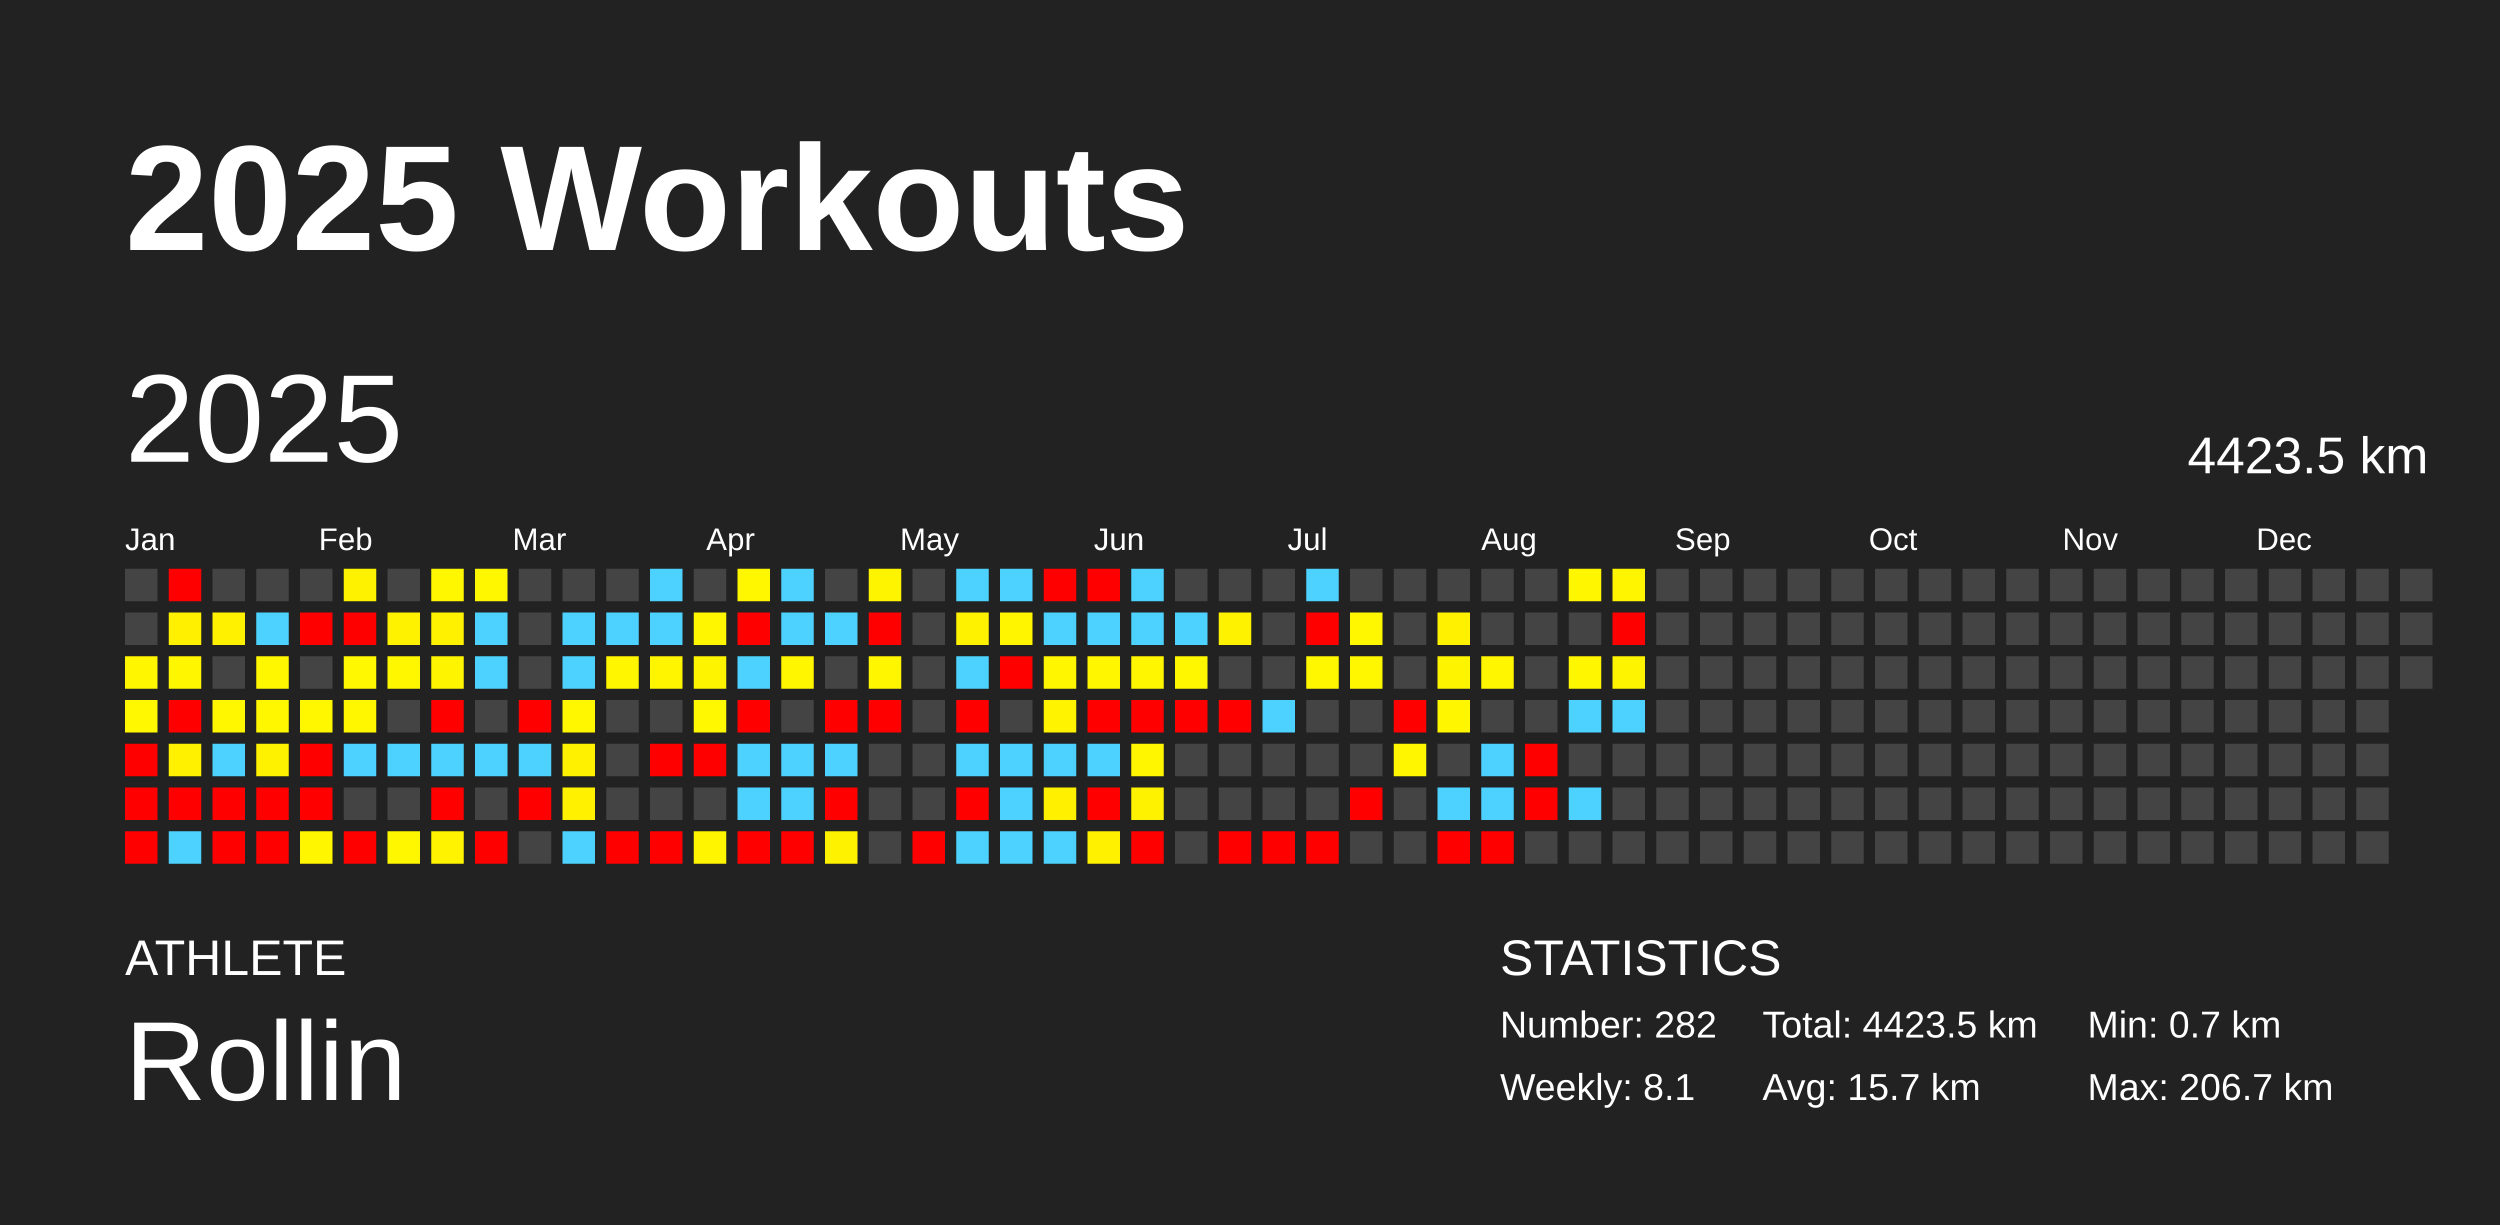
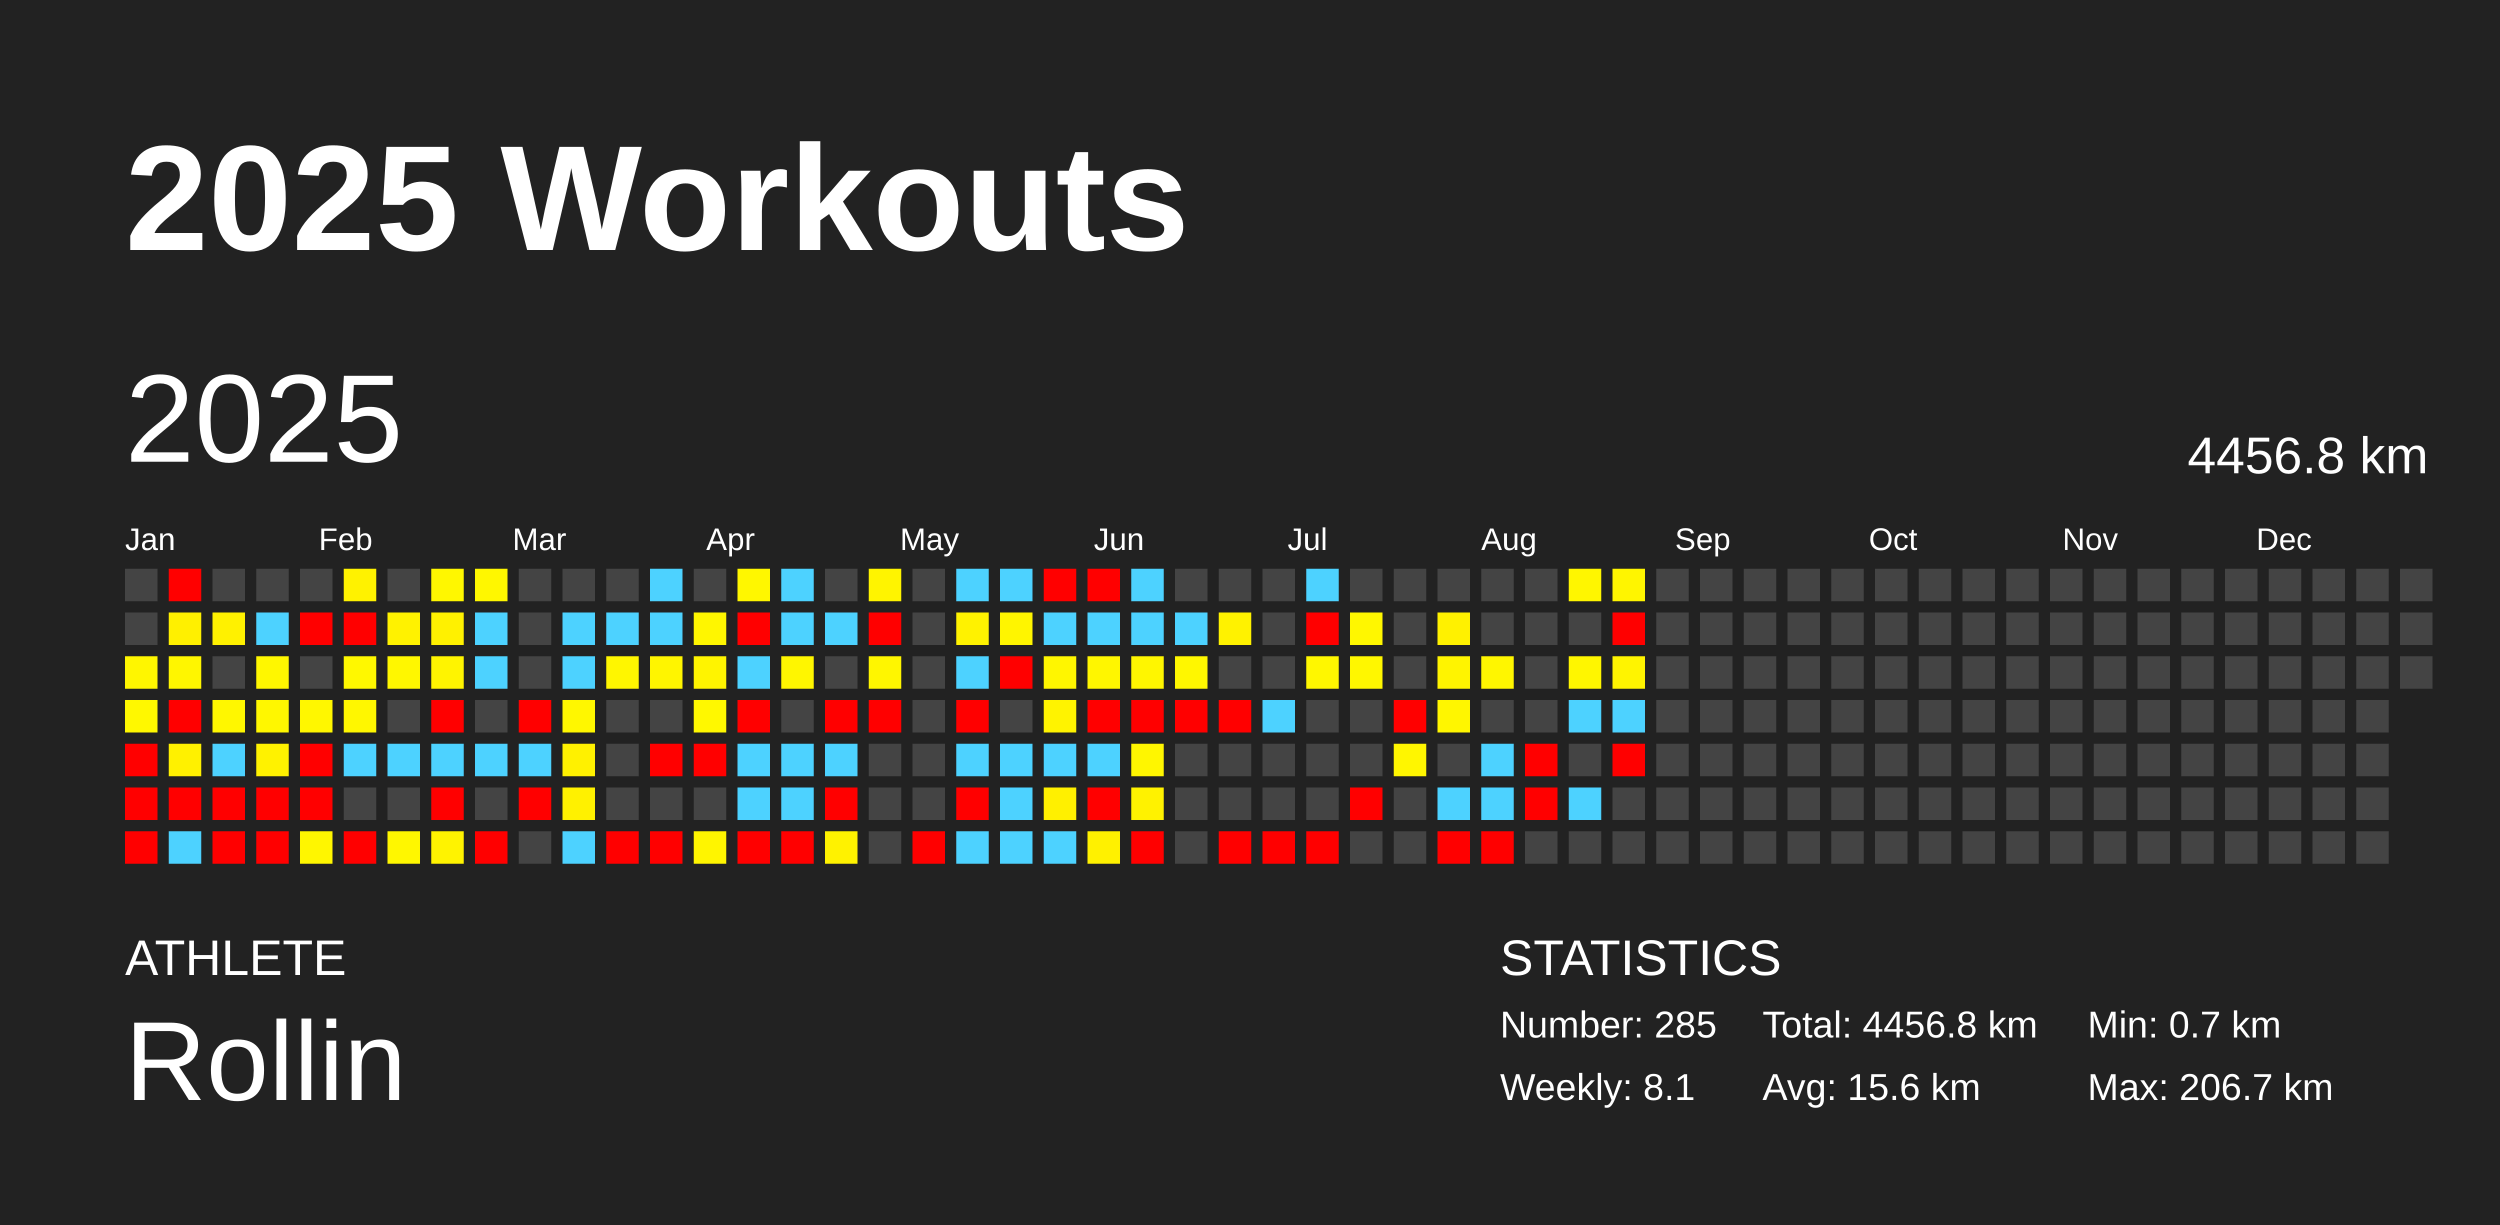
<svg xmlns="http://www.w3.org/2000/svg" baseProfile="full" height="98mm" version="1.1" viewBox="0,0,200,98" width="200mm">
  <defs />
  <rect fill="#222222" height="98" width="200" x="0" y="0" />
  <text fill="#FFFFFF" style="font-size:12px; font-family:Arial; font-weight:bold;" x="10" y="20">2025 Workouts</text>
  <text fill="#FFFFFF" style="font-size:4px; font-family:Arial" x="10" y="78">ATHLETE</text>
  <text fill="#FFFFFF" style="font-size:9px; font-family:Arial" x="10" y="88">Rollin</text>
  <text fill="#FFFFFF" style="font-size:4px; font-family:Arial" x="120" y="78">STATISTICS</text>
-   <text fill="#FFFFFF" style="font-size:3px; font-family:Arial" x="120" y="83">Number: 282</text>
+   <text fill="#FFFFFF" style="font-size:3px; font-family:Arial" x="120" y="83">Number: 285</text>
  <text fill="#FFFFFF" style="font-size:3px; font-family:Arial" x="120" y="88">Weekly: 8.1</text>
-   <text fill="#FFFFFF" style="font-size:3px; font-family:Arial" x="141" y="83">Total: 4423.5 km</text>
-   <text fill="#FFFFFF" style="font-size:3px; font-family:Arial" x="141" y="88">Avg: 15.7 km</text>
+   <text fill="#FFFFFF" style="font-size:3px; font-family:Arial" x="141" y="83">Total: 4456.8 km</text>
+   <text fill="#FFFFFF" style="font-size:3px; font-family:Arial" x="141" y="88">Avg: 15.6 km</text>
  <text fill="#FFFFFF" style="font-size:3px; font-family:Arial" x="167" y="83">Min: 0.7 km</text>
  <text fill="#FFFFFF" style="font-size:3px; font-family:Arial" x="167" y="88">Max: 206.7 km</text>
  <text dominant-baseline="hanging" fill="#FFFFFF" style="font-size:10.0px; font-family:Arial;" x="10" y="30">2025</text>
-   <text dominant-baseline="hanging" fill="#FFFFFF" style="font-size:4.125px; font-family:Arial;" x="175" y="35">4423.5 km</text>
+   <text dominant-baseline="hanging" fill="#FFFFFF" style="font-size:4.125px; font-family:Arial;" x="175" y="35">4456.8 km</text>
  <text fill="#FFFFFF" style="font-size:2.5px; font-family:Arial" x="10.0" y="44">Jan</text>
  <text fill="#FFFFFF" style="font-size:2.5px; font-family:Arial" x="25.5" y="44">Feb</text>
  <text fill="#FFFFFF" style="font-size:2.5px; font-family:Arial" x="41.0" y="44">Mar</text>
  <text fill="#FFFFFF" style="font-size:2.5px; font-family:Arial" x="56.5" y="44">Apr</text>
  <text fill="#FFFFFF" style="font-size:2.5px; font-family:Arial" x="72.0" y="44">May</text>
  <text fill="#FFFFFF" style="font-size:2.5px; font-family:Arial" x="87.5" y="44">Jun</text>
  <text fill="#FFFFFF" style="font-size:2.5px; font-family:Arial" x="103.0" y="44">Jul</text>
  <text fill="#FFFFFF" style="font-size:2.5px; font-family:Arial" x="118.5" y="44">Aug</text>
  <text fill="#FFFFFF" style="font-size:2.5px; font-family:Arial" x="134.0" y="44">Sep</text>
  <text fill="#FFFFFF" style="font-size:2.5px; font-family:Arial" x="149.5" y="44">Oct</text>
  <text fill="#FFFFFF" style="font-size:2.5px; font-family:Arial" x="165.0" y="44">Nov</text>
  <text fill="#FFFFFF" style="font-size:2.5px; font-family:Arial" x="180.5" y="44">Dec</text>
  <rect fill="#444444" height="2.6" width="2.6" x="10.0" y="45.5" />
  <rect fill="#444444" height="2.6" width="2.6" x="10.0" y="49.0" />
  <rect fill="#fff600" height="2.6" width="2.6" x="10.0" y="52.5" />
  <rect fill="#fff800" height="2.6" width="2.6" x="10.0" y="56.0" />
  <rect fill="red" height="2.6" width="2.6" x="10.0" y="59.5" />
  <rect fill="red" height="2.6" width="2.6" x="10.0" y="63.0" />
  <rect fill="red" height="2.6" width="2.6" x="10.0" y="66.5" />
  <rect fill="red" height="2.6" width="2.6" x="13.5" y="45.5" />
  <rect fill="#fff000" height="2.6" width="2.6" x="13.5" y="49.0" />
  <rect fill="#fff600" height="2.6" width="2.6" x="13.5" y="52.5" />
  <rect fill="red" height="2.6" width="2.6" x="13.5" y="56.0" />
  <rect fill="#fff100" height="2.6" width="2.6" x="13.5" y="59.5" />
  <rect fill="red" height="2.6" width="2.6" x="13.5" y="63.0" />
  <rect fill="#4dd2ff" height="2.6" width="2.6" x="13.5" y="66.5" />
  <rect fill="#444444" height="2.6" width="2.6" x="17.0" y="45.5" />
  <rect fill="#fff100" height="2.6" width="2.6" x="17.0" y="49.0" />
  <rect fill="#444444" height="2.6" width="2.6" x="17.0" y="52.5" />
  <rect fill="#fff700" height="2.6" width="2.6" x="17.0" y="56.0" />
  <rect fill="#4dd2ff" height="2.6" width="2.6" x="17.0" y="59.5" />
  <rect fill="red" height="2.6" width="2.6" x="17.0" y="63.0" />
  <rect fill="red" height="2.6" width="2.6" x="17.0" y="66.5" />
  <rect fill="#444444" height="2.6" width="2.6" x="20.5" y="45.5" />
  <rect fill="#4dd2ff" height="2.6" width="2.6" x="20.5" y="49.0" />
  <rect fill="#fff700" height="2.6" width="2.6" x="20.5" y="52.5" />
  <rect fill="#fff700" height="2.6" width="2.6" x="20.5" y="56.0" />
  <rect fill="#fff200" height="2.6" width="2.6" x="20.5" y="59.5" />
  <rect fill="red" height="2.6" width="2.6" x="20.5" y="63.0" />
  <rect fill="red" height="2.6" width="2.6" x="20.5" y="66.5" />
  <rect fill="#444444" height="2.6" width="2.6" x="24.0" y="45.5" />
  <rect fill="red" height="2.6" width="2.6" x="24.0" y="49.0" />
  <rect fill="#444444" height="2.6" width="2.6" x="24.0" y="52.5" />
  <rect fill="#fff700" height="2.6" width="2.6" x="24.0" y="56.0" />
  <rect fill="red" height="2.6" width="2.6" x="24.0" y="59.5" />
  <rect fill="red" height="2.6" width="2.6" x="24.0" y="63.0" />
  <rect fill="#fff600" height="2.6" width="2.6" x="24.0" y="66.5" />
  <rect fill="#fff200" height="2.6" width="2.6" x="27.5" y="45.5" />
  <rect fill="red" height="2.6" width="2.6" x="27.5" y="49.0" />
  <rect fill="#fff800" height="2.6" width="2.6" x="27.5" y="52.5" />
  <rect fill="#fff700" height="2.6" width="2.6" x="27.5" y="56.0" />
  <rect fill="#4dd2ff" height="2.6" width="2.6" x="27.5" y="59.5" />
  <rect fill="#444444" height="2.6" width="2.6" x="27.5" y="63.0" />
  <rect fill="red" height="2.6" width="2.6" x="27.5" y="66.5" />
  <rect fill="#444444" height="2.6" width="2.6" x="31.0" y="45.5" />
  <rect fill="#fff200" height="2.6" width="2.6" x="31.0" y="49.0" />
  <rect fill="#fff700" height="2.6" width="2.6" x="31.0" y="52.5" />
  <rect fill="#444444" height="2.6" width="2.6" x="31.0" y="56.0" />
  <rect fill="#4dd2ff" height="2.6" width="2.6" x="31.0" y="59.5" />
  <rect fill="#444444" height="2.6" width="2.6" x="31.0" y="63.0" />
  <rect fill="#fff700" height="2.6" width="2.6" x="31.0" y="66.5" />
  <rect fill="#fff700" height="2.6" width="2.6" x="34.5" y="45.5" />
  <rect fill="#fff100" height="2.6" width="2.6" x="34.5" y="49.0" />
  <rect fill="#fff400" height="2.6" width="2.6" x="34.5" y="52.5" />
  <rect fill="red" height="2.6" width="2.6" x="34.5" y="56.0" />
  <rect fill="#4dd2ff" height="2.6" width="2.6" x="34.5" y="59.5" />
  <rect fill="red" height="2.6" width="2.6" x="34.5" y="63.0" />
  <rect fill="#fff300" height="2.6" width="2.6" x="34.5" y="66.5" />
  <rect fill="#fff700" height="2.6" width="2.6" x="38.0" y="45.5" />
  <rect fill="#4dd2ff" height="2.6" width="2.6" x="38.0" y="49.0" />
  <rect fill="#4dd2ff" height="2.6" width="2.6" x="38.0" y="52.5" />
  <rect fill="#444444" height="2.6" width="2.6" x="38.0" y="56.0" />
  <rect fill="#4dd2ff" height="2.6" width="2.6" x="38.0" y="59.5" />
  <rect fill="#444444" height="2.6" width="2.6" x="38.0" y="63.0" />
  <rect fill="red" height="2.6" width="2.6" x="38.0" y="66.5" />
  <rect fill="#444444" height="2.6" width="2.6" x="41.5" y="45.5" />
  <rect fill="#444444" height="2.6" width="2.6" x="41.5" y="49.0" />
  <rect fill="#444444" height="2.6" width="2.6" x="41.5" y="52.5" />
  <rect fill="red" height="2.6" width="2.6" x="41.5" y="56.0" />
  <rect fill="#4dd2ff" height="2.6" width="2.6" x="41.5" y="59.5" />
  <rect fill="red" height="2.6" width="2.6" x="41.5" y="63.0" />
  <rect fill="#444444" height="2.6" width="2.6" x="41.5" y="66.5" />
  <rect fill="#444444" height="2.6" width="2.6" x="45.0" y="45.5" />
  <rect fill="#4dd2ff" height="2.6" width="2.6" x="45.0" y="49.0" />
  <rect fill="#4dd2ff" height="2.6" width="2.6" x="45.0" y="52.5" />
  <rect fill="#fff700" height="2.6" width="2.6" x="45.0" y="56.0" />
  <rect fill="#fff100" height="2.6" width="2.6" x="45.0" y="59.5" />
  <rect fill="#fff100" height="2.6" width="2.6" x="45.0" y="63.0" />
  <rect fill="#4dd2ff" height="2.6" width="2.6" x="45.0" y="66.5" />
  <rect fill="#444444" height="2.6" width="2.6" x="48.5" y="45.5" />
  <rect fill="#4dd2ff" height="2.6" width="2.6" x="48.5" y="49.0" />
  <rect fill="#fff600" height="2.6" width="2.6" x="48.5" y="52.5" />
  <rect fill="#444444" height="2.6" width="2.6" x="48.5" y="56.0" />
  <rect fill="#444444" height="2.6" width="2.6" x="48.5" y="59.5" />
  <rect fill="#444444" height="2.6" width="2.6" x="48.5" y="63.0" />
  <rect fill="red" height="2.6" width="2.6" x="48.5" y="66.5" />
  <rect fill="#4dd2ff" height="2.6" width="2.6" x="52.0" y="45.5" />
  <rect fill="#4dd2ff" height="2.6" width="2.6" x="52.0" y="49.0" />
  <rect fill="#fff500" height="2.6" width="2.6" x="52.0" y="52.5" />
  <rect fill="#444444" height="2.6" width="2.6" x="52.0" y="56.0" />
  <rect fill="red" height="2.6" width="2.6" x="52.0" y="59.5" />
  <rect fill="#444444" height="2.6" width="2.6" x="52.0" y="63.0" />
  <rect fill="red" height="2.6" width="2.6" x="52.0" y="66.5" />
  <rect fill="#444444" height="2.6" width="2.6" x="55.5" y="45.5" />
  <rect fill="#fff600" height="2.6" width="2.6" x="55.5" y="49.0" />
  <rect fill="#fff400" height="2.6" width="2.6" x="55.5" y="52.5" />
  <rect fill="#fff800" height="2.6" width="2.6" x="55.5" y="56.0" />
  <rect fill="red" height="2.6" width="2.6" x="55.5" y="59.5" />
  <rect fill="#444444" height="2.6" width="2.6" x="55.5" y="63.0" />
  <rect fill="#fff500" height="2.6" width="2.6" x="55.5" y="66.5" />
  <rect fill="#fff700" height="2.6" width="2.6" x="59.0" y="45.5" />
  <rect fill="red" height="2.6" width="2.6" x="59.0" y="49.0" />
  <rect fill="#4dd2ff" height="2.6" width="2.6" x="59.0" y="52.5" />
  <rect fill="red" height="2.6" width="2.6" x="59.0" y="56.0" />
  <rect fill="#4dd2ff" height="2.6" width="2.6" x="59.0" y="59.5" />
  <rect fill="#4dd2ff" height="2.6" width="2.6" x="59.0" y="63.0" />
  <rect fill="red" height="2.6" width="2.6" x="59.0" y="66.5" />
  <rect fill="#4dd2ff" height="2.6" width="2.6" x="62.5" y="45.5" />
  <rect fill="#4dd2ff" height="2.6" width="2.6" x="62.5" y="49.0" />
  <rect fill="#fff600" height="2.6" width="2.6" x="62.5" y="52.5" />
  <rect fill="#444444" height="2.6" width="2.6" x="62.5" y="56.0" />
  <rect fill="#4dd2ff" height="2.6" width="2.6" x="62.5" y="59.5" />
  <rect fill="#4dd2ff" height="2.6" width="2.6" x="62.5" y="63.0" />
  <rect fill="red" height="2.6" width="2.6" x="62.5" y="66.5" />
  <rect fill="#444444" height="2.6" width="2.6" x="66.0" y="45.5" />
  <rect fill="#4dd2ff" height="2.6" width="2.6" x="66.0" y="49.0" />
  <rect fill="#444444" height="2.6" width="2.6" x="66.0" y="52.5" />
  <rect fill="red" height="2.6" width="2.6" x="66.0" y="56.0" />
  <rect fill="#4dd2ff" height="2.6" width="2.6" x="66.0" y="59.5" />
  <rect fill="red" height="2.6" width="2.6" x="66.0" y="63.0" />
  <rect fill="#fff200" height="2.6" width="2.6" x="66.0" y="66.5" />
  <rect fill="#fff400" height="2.6" width="2.6" x="69.5" y="45.5" />
  <rect fill="red" height="2.6" width="2.6" x="69.5" y="49.0" />
  <rect fill="#fff600" height="2.6" width="2.6" x="69.5" y="52.5" />
  <rect fill="red" height="2.6" width="2.6" x="69.5" y="56.0" />
  <rect fill="#444444" height="2.6" width="2.6" x="69.5" y="59.5" />
  <rect fill="#444444" height="2.6" width="2.6" x="69.5" y="63.0" />
  <rect fill="#444444" height="2.6" width="2.6" x="69.5" y="66.5" />
  <rect fill="#444444" height="2.6" width="2.6" x="73.0" y="45.5" />
  <rect fill="#444444" height="2.6" width="2.6" x="73.0" y="49.0" />
  <rect fill="#444444" height="2.6" width="2.6" x="73.0" y="52.5" />
  <rect fill="#444444" height="2.6" width="2.6" x="73.0" y="56.0" />
  <rect fill="#444444" height="2.6" width="2.6" x="73.0" y="59.5" />
  <rect fill="#444444" height="2.6" width="2.6" x="73.0" y="63.0" />
  <rect fill="red" height="2.6" width="2.6" x="73.0" y="66.5" />
  <rect fill="#4dd2ff" height="2.6" width="2.6" x="76.5" y="45.5" />
  <rect fill="#fff200" height="2.6" width="2.6" x="76.5" y="49.0" />
  <rect fill="#4dd2ff" height="2.6" width="2.6" x="76.5" y="52.5" />
  <rect fill="red" height="2.6" width="2.6" x="76.5" y="56.0" />
  <rect fill="#4dd2ff" height="2.6" width="2.6" x="76.5" y="59.5" />
  <rect fill="red" height="2.6" width="2.6" x="76.5" y="63.0" />
  <rect fill="#4dd2ff" height="2.6" width="2.6" x="76.5" y="66.5" />
  <rect fill="#4dd2ff" height="2.6" width="2.6" x="80.0" y="45.5" />
  <rect fill="#fff500" height="2.6" width="2.6" x="80.0" y="49.0" />
  <rect fill="red" height="2.6" width="2.6" x="80.0" y="52.5" />
  <rect fill="#444444" height="2.6" width="2.6" x="80.0" y="56.0" />
  <rect fill="#4dd2ff" height="2.6" width="2.6" x="80.0" y="59.5" />
  <rect fill="#4dd2ff" height="2.6" width="2.6" x="80.0" y="63.0" />
  <rect fill="#4dd2ff" height="2.6" width="2.6" x="80.0" y="66.5" />
  <rect fill="red" height="2.6" width="2.6" x="83.5" y="45.5" />
  <rect fill="#4dd2ff" height="2.6" width="2.6" x="83.5" y="49.0" />
  <rect fill="#fff600" height="2.6" width="2.6" x="83.5" y="52.5" />
  <rect fill="#fff300" height="2.6" width="2.6" x="83.5" y="56.0" />
  <rect fill="#4dd2ff" height="2.6" width="2.6" x="83.5" y="59.5" />
  <rect fill="#fff000" height="2.6" width="2.6" x="83.5" y="63.0" />
  <rect fill="#4dd2ff" height="2.6" width="2.6" x="83.5" y="66.5" />
  <rect fill="red" height="2.6" width="2.6" x="87.0" y="45.5" />
  <rect fill="#4dd2ff" height="2.6" width="2.6" x="87.0" y="49.0" />
  <rect fill="#fff600" height="2.6" width="2.6" x="87.0" y="52.5" />
  <rect fill="red" height="2.6" width="2.6" x="87.0" y="56.0" />
  <rect fill="#4dd2ff" height="2.6" width="2.6" x="87.0" y="59.5" />
  <rect fill="red" height="2.6" width="2.6" x="87.0" y="63.0" />
  <rect fill="#fff100" height="2.6" width="2.6" x="87.0" y="66.5" />
  <rect fill="#4dd2ff" height="2.6" width="2.6" x="90.5" y="45.5" />
  <rect fill="#4dd2ff" height="2.6" width="2.6" x="90.5" y="49.0" />
  <rect fill="#fff600" height="2.6" width="2.6" x="90.5" y="52.5" />
  <rect fill="red" height="2.6" width="2.6" x="90.5" y="56.0" />
  <rect fill="#fff600" height="2.6" width="2.6" x="90.5" y="59.5" />
  <rect fill="#fff200" height="2.6" width="2.6" x="90.5" y="63.0" />
  <rect fill="red" height="2.6" width="2.6" x="90.5" y="66.5" />
  <rect fill="#444444" height="2.6" width="2.6" x="94.0" y="45.5" />
  <rect fill="#4dd2ff" height="2.6" width="2.6" x="94.0" y="49.0" />
  <rect fill="#fff700" height="2.6" width="2.6" x="94.0" y="52.5" />
  <rect fill="red" height="2.6" width="2.6" x="94.0" y="56.0" />
  <rect fill="#444444" height="2.6" width="2.6" x="94.0" y="59.5" />
  <rect fill="#444444" height="2.6" width="2.6" x="94.0" y="63.0" />
  <rect fill="#444444" height="2.6" width="2.6" x="94.0" y="66.5" />
  <rect fill="#444444" height="2.6" width="2.6" x="97.5" y="45.5" />
  <rect fill="#fff200" height="2.6" width="2.6" x="97.5" y="49.0" />
  <rect fill="#444444" height="2.6" width="2.6" x="97.5" y="52.5" />
  <rect fill="red" height="2.6" width="2.6" x="97.5" y="56.0" />
  <rect fill="#444444" height="2.6" width="2.6" x="97.5" y="59.5" />
  <rect fill="#444444" height="2.6" width="2.6" x="97.5" y="63.0" />
  <rect fill="red" height="2.6" width="2.6" x="97.5" y="66.5" />
  <rect fill="#444444" height="2.6" width="2.6" x="101.0" y="45.5" />
  <rect fill="#444444" height="2.6" width="2.6" x="101.0" y="49.0" />
  <rect fill="#444444" height="2.6" width="2.6" x="101.0" y="52.5" />
  <rect fill="#4dd2ff" height="2.6" width="2.6" x="101.0" y="56.0" />
  <rect fill="#444444" height="2.6" width="2.6" x="101.0" y="59.5" />
  <rect fill="#444444" height="2.6" width="2.6" x="101.0" y="63.0" />
  <rect fill="red" height="2.6" width="2.6" x="101.0" y="66.5" />
  <rect fill="#4dd2ff" height="2.6" width="2.6" x="104.5" y="45.5" />
  <rect fill="red" height="2.6" width="2.6" x="104.5" y="49.0" />
  <rect fill="#fff700" height="2.6" width="2.6" x="104.5" y="52.5" />
  <rect fill="#444444" height="2.6" width="2.6" x="104.5" y="56.0" />
  <rect fill="#444444" height="2.6" width="2.6" x="104.5" y="59.5" />
  <rect fill="#444444" height="2.6" width="2.6" x="104.5" y="63.0" />
  <rect fill="red" height="2.6" width="2.6" x="104.5" y="66.5" />
  <rect fill="#444444" height="2.6" width="2.6" x="108.0" y="45.5" />
  <rect fill="#fff700" height="2.6" width="2.6" x="108.0" y="49.0" />
  <rect fill="#fff700" height="2.6" width="2.6" x="108.0" y="52.5" />
  <rect fill="#444444" height="2.6" width="2.6" x="108.0" y="56.0" />
  <rect fill="#444444" height="2.6" width="2.6" x="108.0" y="59.5" />
  <rect fill="red" height="2.6" width="2.6" x="108.0" y="63.0" />
  <rect fill="#444444" height="2.6" width="2.6" x="108.0" y="66.5" />
  <rect fill="#444444" height="2.6" width="2.6" x="111.5" y="45.5" />
  <rect fill="#444444" height="2.6" width="2.6" x="111.5" y="49.0" />
  <rect fill="#444444" height="2.6" width="2.6" x="111.5" y="52.5" />
  <rect fill="red" height="2.6" width="2.6" x="111.5" y="56.0" />
  <rect fill="#fff600" height="2.6" width="2.6" x="111.5" y="59.5" />
  <rect fill="#444444" height="2.6" width="2.6" x="111.5" y="63.0" />
  <rect fill="#444444" height="2.6" width="2.6" x="111.5" y="66.5" />
  <rect fill="#444444" height="2.6" width="2.6" x="115.0" y="45.5" />
  <rect fill="#fff100" height="2.6" width="2.6" x="115.0" y="49.0" />
  <rect fill="#fff400" height="2.6" width="2.6" x="115.0" y="52.5" />
  <rect fill="#fff600" height="2.6" width="2.6" x="115.0" y="56.0" />
  <rect fill="#444444" height="2.6" width="2.6" x="115.0" y="59.5" />
  <rect fill="#4dd2ff" height="2.6" width="2.6" x="115.0" y="63.0" />
  <rect fill="red" height="2.6" width="2.6" x="115.0" y="66.5" />
  <rect fill="#444444" height="2.6" width="2.6" x="118.5" y="45.5" />
  <rect fill="#444444" height="2.6" width="2.6" x="118.5" y="49.0" />
  <rect fill="#fff600" height="2.6" width="2.6" x="118.5" y="52.5" />
  <rect fill="#444444" height="2.6" width="2.6" x="118.5" y="56.0" />
  <rect fill="#4dd2ff" height="2.6" width="2.6" x="118.5" y="59.5" />
  <rect fill="#4dd2ff" height="2.6" width="2.6" x="118.5" y="63.0" />
  <rect fill="red" height="2.6" width="2.6" x="118.5" y="66.5" />
  <rect fill="#444444" height="2.6" width="2.6" x="122.0" y="45.5" />
  <rect fill="#444444" height="2.6" width="2.6" x="122.0" y="49.0" />
  <rect fill="#444444" height="2.6" width="2.6" x="122.0" y="52.5" />
  <rect fill="#444444" height="2.6" width="2.6" x="122.0" y="56.0" />
  <rect fill="red" height="2.6" width="2.6" x="122.0" y="59.5" />
  <rect fill="red" height="2.6" width="2.6" x="122.0" y="63.0" />
  <rect fill="#444444" height="2.6" width="2.6" x="122.0" y="66.5" />
  <rect fill="#fff600" height="2.6" width="2.6" x="125.5" y="45.5" />
  <rect fill="#444444" height="2.6" width="2.6" x="125.5" y="49.0" />
  <rect fill="#fff600" height="2.6" width="2.6" x="125.5" y="52.5" />
  <rect fill="#4dd2ff" height="2.6" width="2.6" x="125.5" y="56.0" />
  <rect fill="#444444" height="2.6" width="2.6" x="125.5" y="59.5" />
  <rect fill="#4dd2ff" height="2.6" width="2.6" x="125.5" y="63.0" />
  <rect fill="#444444" height="2.6" width="2.6" x="125.5" y="66.5" />
  <rect fill="#fff500" height="2.6" width="2.6" x="129.0" y="45.5" />
  <rect fill="red" height="2.6" width="2.6" x="129.0" y="49.0" />
  <rect fill="#fff400" height="2.6" width="2.6" x="129.0" y="52.5" />
  <rect fill="#4dd2ff" height="2.6" width="2.6" x="129.0" y="56.0" />
-   <rect fill="#444444" height="2.6" width="2.6" x="129.0" y="59.5" />
+   <rect fill="red" height="2.6" width="2.6" x="129.0" y="59.5" />
  <rect fill="#444444" height="2.6" width="2.6" x="129.0" y="63.0" />
  <rect fill="#444444" height="2.6" width="2.6" x="129.0" y="66.5" />
  <rect fill="#444444" height="2.6" width="2.6" x="132.5" y="45.5" />
  <rect fill="#444444" height="2.6" width="2.6" x="132.5" y="49.0" />
  <rect fill="#444444" height="2.6" width="2.6" x="132.5" y="52.5" />
  <rect fill="#444444" height="2.6" width="2.6" x="132.5" y="56.0" />
  <rect fill="#444444" height="2.6" width="2.6" x="132.5" y="59.5" />
  <rect fill="#444444" height="2.6" width="2.6" x="132.5" y="63.0" />
  <rect fill="#444444" height="2.6" width="2.6" x="132.5" y="66.5" />
  <rect fill="#444444" height="2.6" width="2.6" x="136.0" y="45.5" />
  <rect fill="#444444" height="2.6" width="2.6" x="136.0" y="49.0" />
  <rect fill="#444444" height="2.6" width="2.6" x="136.0" y="52.5" />
  <rect fill="#444444" height="2.6" width="2.6" x="136.0" y="56.0" />
  <rect fill="#444444" height="2.6" width="2.6" x="136.0" y="59.5" />
  <rect fill="#444444" height="2.6" width="2.6" x="136.0" y="63.0" />
  <rect fill="#444444" height="2.6" width="2.6" x="136.0" y="66.5" />
  <rect fill="#444444" height="2.6" width="2.6" x="139.5" y="45.5" />
  <rect fill="#444444" height="2.6" width="2.6" x="139.5" y="49.0" />
  <rect fill="#444444" height="2.6" width="2.6" x="139.5" y="52.5" />
  <rect fill="#444444" height="2.6" width="2.6" x="139.5" y="56.0" />
  <rect fill="#444444" height="2.6" width="2.6" x="139.5" y="59.5" />
  <rect fill="#444444" height="2.6" width="2.6" x="139.5" y="63.0" />
  <rect fill="#444444" height="2.6" width="2.6" x="139.5" y="66.5" />
  <rect fill="#444444" height="2.6" width="2.6" x="143.0" y="45.5" />
  <rect fill="#444444" height="2.6" width="2.6" x="143.0" y="49.0" />
  <rect fill="#444444" height="2.6" width="2.6" x="143.0" y="52.5" />
  <rect fill="#444444" height="2.6" width="2.6" x="143.0" y="56.0" />
  <rect fill="#444444" height="2.6" width="2.6" x="143.0" y="59.5" />
  <rect fill="#444444" height="2.6" width="2.6" x="143.0" y="63.0" />
  <rect fill="#444444" height="2.6" width="2.6" x="143.0" y="66.5" />
  <rect fill="#444444" height="2.6" width="2.6" x="146.5" y="45.5" />
  <rect fill="#444444" height="2.6" width="2.6" x="146.5" y="49.0" />
  <rect fill="#444444" height="2.6" width="2.6" x="146.5" y="52.5" />
  <rect fill="#444444" height="2.6" width="2.6" x="146.5" y="56.0" />
  <rect fill="#444444" height="2.6" width="2.6" x="146.5" y="59.5" />
  <rect fill="#444444" height="2.6" width="2.6" x="146.5" y="63.0" />
  <rect fill="#444444" height="2.6" width="2.6" x="146.5" y="66.5" />
  <rect fill="#444444" height="2.6" width="2.6" x="150.0" y="45.5" />
  <rect fill="#444444" height="2.6" width="2.6" x="150.0" y="49.0" />
  <rect fill="#444444" height="2.6" width="2.6" x="150.0" y="52.5" />
  <rect fill="#444444" height="2.6" width="2.6" x="150.0" y="56.0" />
  <rect fill="#444444" height="2.6" width="2.6" x="150.0" y="59.5" />
  <rect fill="#444444" height="2.6" width="2.6" x="150.0" y="63.0" />
  <rect fill="#444444" height="2.6" width="2.6" x="150.0" y="66.5" />
  <rect fill="#444444" height="2.6" width="2.6" x="153.5" y="45.5" />
  <rect fill="#444444" height="2.6" width="2.6" x="153.5" y="49.0" />
  <rect fill="#444444" height="2.6" width="2.6" x="153.5" y="52.5" />
  <rect fill="#444444" height="2.6" width="2.6" x="153.5" y="56.0" />
  <rect fill="#444444" height="2.6" width="2.6" x="153.5" y="59.5" />
  <rect fill="#444444" height="2.6" width="2.6" x="153.5" y="63.0" />
  <rect fill="#444444" height="2.6" width="2.6" x="153.5" y="66.5" />
  <rect fill="#444444" height="2.6" width="2.6" x="157.0" y="45.5" />
  <rect fill="#444444" height="2.6" width="2.6" x="157.0" y="49.0" />
  <rect fill="#444444" height="2.6" width="2.6" x="157.0" y="52.5" />
  <rect fill="#444444" height="2.6" width="2.6" x="157.0" y="56.0" />
  <rect fill="#444444" height="2.6" width="2.6" x="157.0" y="59.5" />
  <rect fill="#444444" height="2.6" width="2.6" x="157.0" y="63.0" />
  <rect fill="#444444" height="2.6" width="2.6" x="157.0" y="66.5" />
  <rect fill="#444444" height="2.6" width="2.6" x="160.5" y="45.5" />
  <rect fill="#444444" height="2.6" width="2.6" x="160.5" y="49.0" />
  <rect fill="#444444" height="2.6" width="2.6" x="160.5" y="52.5" />
  <rect fill="#444444" height="2.6" width="2.6" x="160.5" y="56.0" />
  <rect fill="#444444" height="2.6" width="2.6" x="160.5" y="59.5" />
  <rect fill="#444444" height="2.6" width="2.6" x="160.5" y="63.0" />
  <rect fill="#444444" height="2.6" width="2.6" x="160.5" y="66.5" />
  <rect fill="#444444" height="2.6" width="2.6" x="164.0" y="45.5" />
  <rect fill="#444444" height="2.6" width="2.6" x="164.0" y="49.0" />
  <rect fill="#444444" height="2.6" width="2.6" x="164.0" y="52.5" />
  <rect fill="#444444" height="2.6" width="2.6" x="164.0" y="56.0" />
  <rect fill="#444444" height="2.6" width="2.6" x="164.0" y="59.5" />
  <rect fill="#444444" height="2.6" width="2.6" x="164.0" y="63.0" />
  <rect fill="#444444" height="2.6" width="2.6" x="164.0" y="66.5" />
  <rect fill="#444444" height="2.6" width="2.6" x="167.5" y="45.5" />
  <rect fill="#444444" height="2.6" width="2.6" x="167.5" y="49.0" />
  <rect fill="#444444" height="2.6" width="2.6" x="167.5" y="52.5" />
  <rect fill="#444444" height="2.6" width="2.6" x="167.5" y="56.0" />
  <rect fill="#444444" height="2.6" width="2.6" x="167.5" y="59.5" />
  <rect fill="#444444" height="2.6" width="2.6" x="167.5" y="63.0" />
  <rect fill="#444444" height="2.6" width="2.6" x="167.5" y="66.5" />
  <rect fill="#444444" height="2.6" width="2.6" x="171.0" y="45.5" />
  <rect fill="#444444" height="2.6" width="2.6" x="171.0" y="49.0" />
  <rect fill="#444444" height="2.6" width="2.6" x="171.0" y="52.5" />
  <rect fill="#444444" height="2.6" width="2.6" x="171.0" y="56.0" />
  <rect fill="#444444" height="2.6" width="2.6" x="171.0" y="59.5" />
  <rect fill="#444444" height="2.6" width="2.6" x="171.0" y="63.0" />
  <rect fill="#444444" height="2.6" width="2.6" x="171.0" y="66.5" />
  <rect fill="#444444" height="2.6" width="2.6" x="174.5" y="45.5" />
  <rect fill="#444444" height="2.6" width="2.6" x="174.5" y="49.0" />
  <rect fill="#444444" height="2.6" width="2.6" x="174.5" y="52.5" />
  <rect fill="#444444" height="2.6" width="2.6" x="174.5" y="56.0" />
  <rect fill="#444444" height="2.6" width="2.6" x="174.5" y="59.5" />
  <rect fill="#444444" height="2.6" width="2.6" x="174.5" y="63.0" />
  <rect fill="#444444" height="2.6" width="2.6" x="174.5" y="66.5" />
  <rect fill="#444444" height="2.6" width="2.6" x="178.0" y="45.5" />
  <rect fill="#444444" height="2.6" width="2.6" x="178.0" y="49.0" />
  <rect fill="#444444" height="2.6" width="2.6" x="178.0" y="52.5" />
  <rect fill="#444444" height="2.6" width="2.6" x="178.0" y="56.0" />
  <rect fill="#444444" height="2.6" width="2.6" x="178.0" y="59.5" />
  <rect fill="#444444" height="2.6" width="2.6" x="178.0" y="63.0" />
  <rect fill="#444444" height="2.6" width="2.6" x="178.0" y="66.5" />
  <rect fill="#444444" height="2.6" width="2.6" x="181.5" y="45.5" />
  <rect fill="#444444" height="2.6" width="2.6" x="181.5" y="49.0" />
  <rect fill="#444444" height="2.6" width="2.6" x="181.5" y="52.5" />
  <rect fill="#444444" height="2.6" width="2.6" x="181.5" y="56.0" />
  <rect fill="#444444" height="2.6" width="2.6" x="181.5" y="59.5" />
  <rect fill="#444444" height="2.6" width="2.6" x="181.5" y="63.0" />
  <rect fill="#444444" height="2.6" width="2.6" x="181.5" y="66.5" />
  <rect fill="#444444" height="2.6" width="2.6" x="185.0" y="45.5" />
  <rect fill="#444444" height="2.6" width="2.6" x="185.0" y="49.0" />
  <rect fill="#444444" height="2.6" width="2.6" x="185.0" y="52.5" />
  <rect fill="#444444" height="2.6" width="2.6" x="185.0" y="56.0" />
  <rect fill="#444444" height="2.6" width="2.6" x="185.0" y="59.5" />
  <rect fill="#444444" height="2.6" width="2.6" x="185.0" y="63.0" />
  <rect fill="#444444" height="2.6" width="2.6" x="185.0" y="66.5" />
  <rect fill="#444444" height="2.6" width="2.6" x="188.5" y="45.5" />
  <rect fill="#444444" height="2.6" width="2.6" x="188.5" y="49.0" />
  <rect fill="#444444" height="2.6" width="2.6" x="188.5" y="52.5" />
  <rect fill="#444444" height="2.6" width="2.6" x="188.5" y="56.0" />
  <rect fill="#444444" height="2.6" width="2.6" x="188.5" y="59.5" />
  <rect fill="#444444" height="2.6" width="2.6" x="188.5" y="63.0" />
  <rect fill="#444444" height="2.6" width="2.6" x="188.5" y="66.5" />
  <rect fill="#444444" height="2.6" width="2.6" x="192.0" y="45.5" />
  <rect fill="#444444" height="2.6" width="2.6" x="192.0" y="49.0" />
  <rect fill="#444444" height="2.6" width="2.6" x="192.0" y="52.5" />
</svg>
